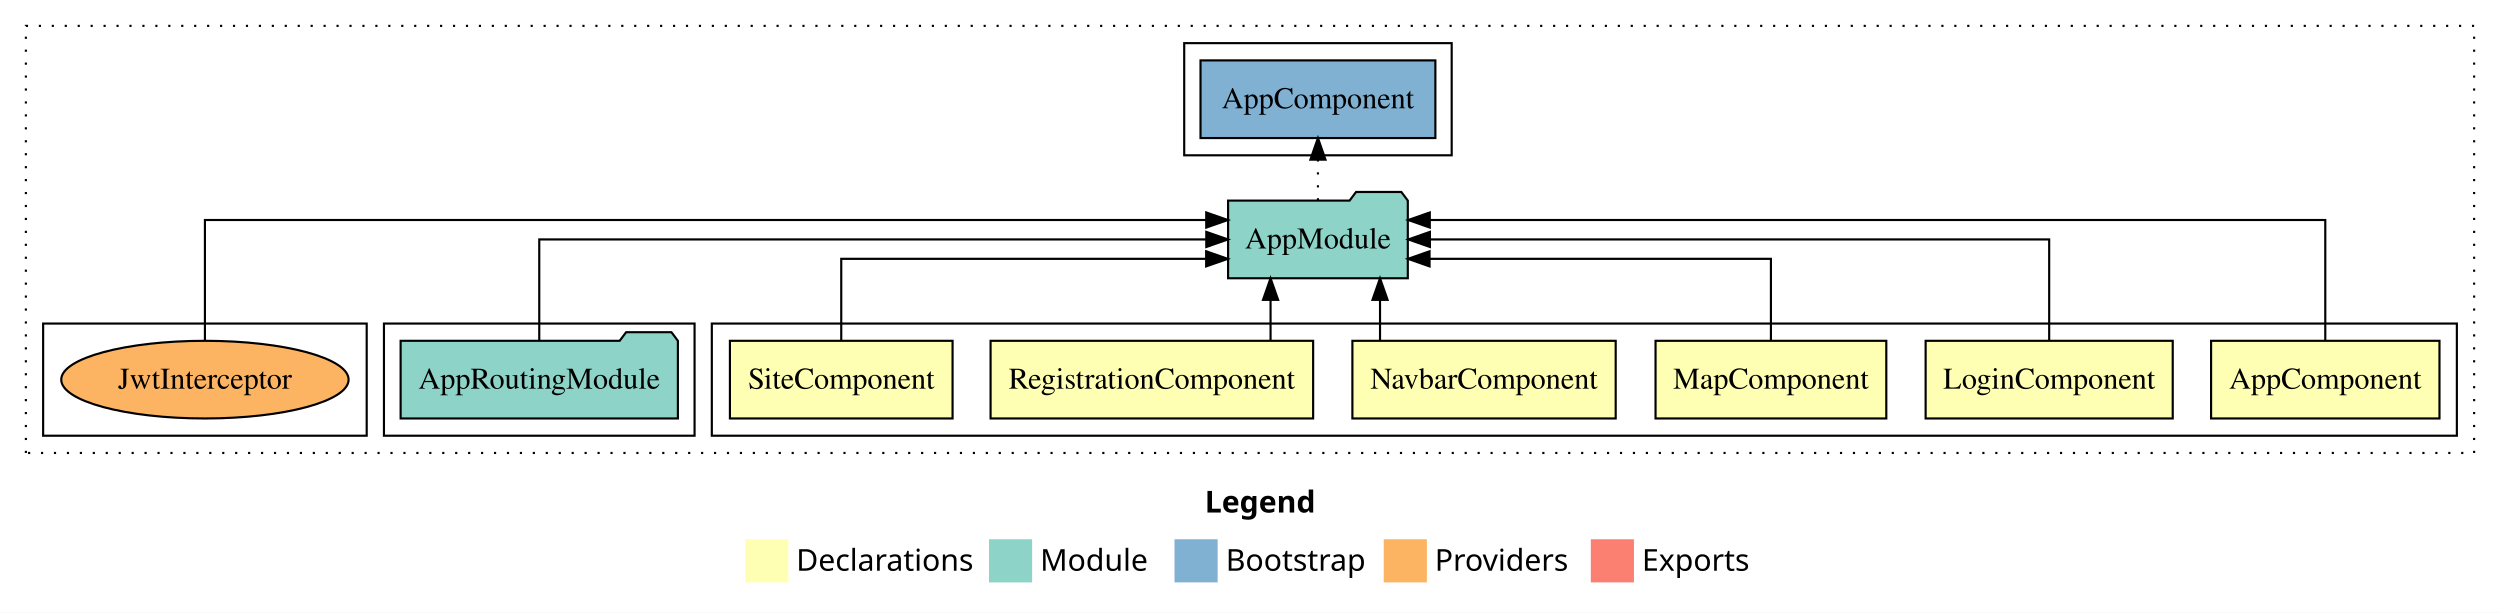
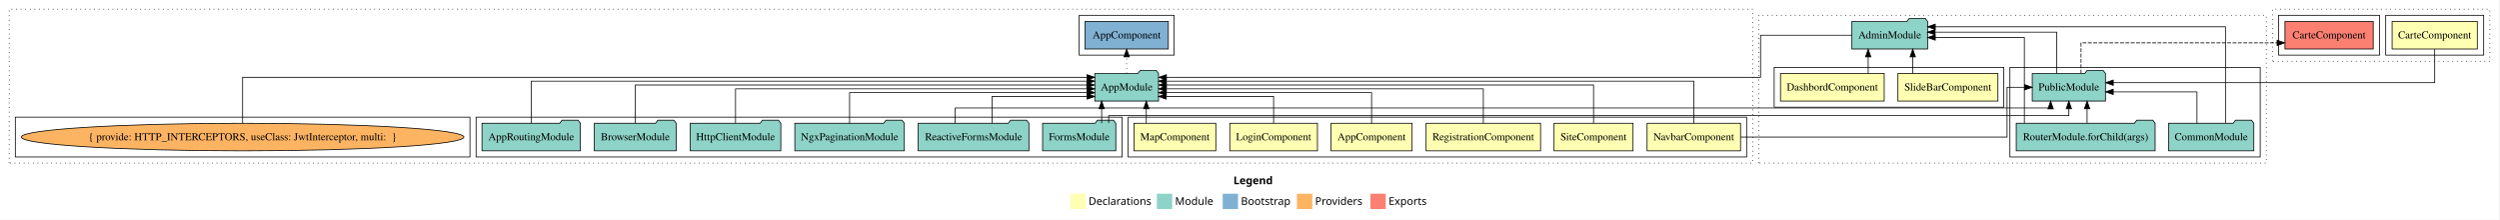
- <svg xmlns="http://www.w3.org/2000/svg" width="1159pt" height="284pt" viewBox="0.00 0.00 1159.00 284.00">
-   <g id="graph0" class="graph" transform="scale(1 1) rotate(0) translate(4 280)">
-     <polygon fill="white" stroke="transparent" points="-4,4 -4,-280 1155,-280 1155,4 -4,4" />
-     <text text-anchor="start" x="554.51" y="-42.4" font-family="Times-12" font-weight="bold" font-size="14.00">Legend</text>
-     <polygon fill="#ffffb3" stroke="transparent" points="341.5,-10 341.5,-30 361.5,-30 361.5,-10 341.5,-10" />
-     <text text-anchor="start" x="365.13" y="-15.4" font-family="Times-12" font-size="14.00">  Declarations</text>
-     <polygon fill="#8dd3c7" stroke="transparent" points="454.5,-10 454.5,-30 474.5,-30 474.5,-10 454.5,-10" />
-     <text text-anchor="start" x="478.23" y="-15.4" font-family="Times-12" font-size="14.00">  Module</text>
-     <polygon fill="#80b1d3" stroke="transparent" points="540.5,-10 540.5,-30 560.5,-30 560.5,-10 540.5,-10" />
-     <text text-anchor="start" x="564.28" y="-15.4" font-family="Times-12" font-size="14.00">  Bootstrap</text>
-     <polygon fill="#fdb462" stroke="transparent" points="637.5,-10 637.5,-30 657.5,-30 657.5,-10 637.5,-10" />
-     <text text-anchor="start" x="661.17" y="-15.4" font-family="Times-12" font-size="14.00">  Providers</text>
-     <polygon fill="#fb8072" stroke="transparent" points="733.5,-10 733.5,-30 753.5,-30 753.5,-10 733.5,-10" />
-     <text text-anchor="start" x="757.23" y="-15.4" font-family="Times-12" font-size="14.00">  Exports</text>
+ <svg xmlns="http://www.w3.org/2000/svg" width="3265pt" height="287pt" viewBox="0.00 0.00 3265.00 287.00">
+   <g id="graph0" class="graph" transform="scale(1 1) rotate(0) translate(4 283)">
+     <polygon fill="white" stroke="transparent" points="-4,4 -4,-283 3261,-283 3261,4 -4,4" />
+     <text text-anchor="start" x="1607.51" y="-42.4" font-family="Times-12" font-weight="bold" font-size="14.00">Legend</text>
+     <polygon fill="#ffffb3" stroke="transparent" points="1394.5,-10 1394.5,-30 1414.5,-30 1414.5,-10 1394.5,-10" />
+     <text text-anchor="start" x="1418.13" y="-15.4" font-family="Times-12" font-size="14.00">  Declarations</text>
+     <polygon fill="#8dd3c7" stroke="transparent" points="1507.5,-10 1507.5,-30 1527.5,-30 1527.5,-10 1507.5,-10" />
+     <text text-anchor="start" x="1531.23" y="-15.4" font-family="Times-12" font-size="14.00">  Module</text>
+     <polygon fill="#80b1d3" stroke="transparent" points="1593.5,-10 1593.5,-30 1613.5,-30 1613.5,-10 1593.5,-10" />
+     <text text-anchor="start" x="1617.28" y="-15.4" font-family="Times-12" font-size="14.00">  Bootstrap</text>
+     <polygon fill="#fdb462" stroke="transparent" points="1690.5,-10 1690.5,-30 1710.5,-30 1710.5,-10 1690.5,-10" />
+     <text text-anchor="start" x="1714.17" y="-15.4" font-family="Times-12" font-size="14.00">  Providers</text>
+     <polygon fill="#fb8072" stroke="transparent" points="1786.5,-10 1786.5,-30 1806.5,-30 1806.5,-10 1786.5,-10" />
+     <text text-anchor="start" x="1810.23" y="-15.4" font-family="Times-12" font-size="14.00">  Exports</text>
    <g id="clust1" class="cluster">
-       <polygon fill="none" stroke="black" stroke-dasharray="1,5" points="8,-70 8,-268 1143,-268 1143,-70 8,-70" />
+       <polygon fill="none" stroke="black" stroke-dasharray="1,5" points="2294,-70 2294,-263 2957,-263 2957,-70 2294,-70" />
    </g>
    <g id="clust2" class="cluster">
-       <polygon fill="none" stroke="black" points="326,-78 326,-130 1135,-130 1135,-78 326,-78" />
+       <polygon fill="none" stroke="black" points="2314,-143 2314,-195 2614,-195 2614,-143 2314,-143" />
+     </g>
+     <g id="clust5" class="cluster">
+       <polygon fill="none" stroke="black" points="2622,-78 2622,-195 2949,-195 2949,-78 2622,-78" />
    </g>
    <g id="clust9" class="cluster">
-       <polygon fill="none" stroke="black" points="174,-78 174,-130 318,-130 318,-78 174,-78" />
-     </g>
-     <g id="clust11" class="cluster">
-       <polygon fill="none" stroke="black" points="545,-208 545,-260 669,-260 669,-208 545,-208" />
-     </g>
-     <g id="clust12" class="cluster">
-       <polygon fill="none" stroke="black" points="16,-78 16,-130 166,-130 166,-78 16,-78" />
+       <polygon fill="none" stroke="black" stroke-dasharray="1,5" points="8,-70 8,-271 2286,-271 2286,-70 8,-70" />
+     </g>
+     <g id="clust10" class="cluster">
+       <polygon fill="none" stroke="black" points="1470,-78 1470,-130 2278,-130 2278,-78 1470,-78" />
+     </g>
+     <g id="clust17" class="cluster">
+       <polygon fill="none" stroke="black" points="618,-78 618,-130 1462,-130 1462,-78 618,-78" />
+     </g>
+     <g id="clust19" class="cluster">
+       <polygon fill="none" stroke="black" points="1406,-211 1406,-263 1530,-263 1530,-211 1406,-211" />
+     </g>
+     <g id="clust20" class="cluster">
+       <polygon fill="none" stroke="black" points="16,-78 16,-130 610,-130 610,-78 16,-78" />
+     </g>
+     <g id="clust21" class="cluster">
+       <polygon fill="none" stroke="black" stroke-dasharray="1,5" points="2965,-203 2965,-271 3249,-271 3249,-203 2965,-203" />
+     </g>
+     <g id="clust22" class="cluster">
+       <polygon fill="none" stroke="black" points="3113,-211 3113,-263 3241,-263 3241,-211 3113,-211" />
+     </g>
+     <g id="clust26" class="cluster">
+       <polygon fill="none" stroke="black" points="2973,-211 2973,-263 3105,-263 3105,-211 2973,-211" />
    </g>
    <g id="node1" class="node">
-       <polygon fill="#ffffb3" stroke="black" points="1126.94,-122 1021.06,-122 1021.06,-86 1126.94,-86 1126.94,-122" />
-       <text text-anchor="middle" x="1074" y="-99.8" font-family="Times,serif" font-size="14.00">AppComponent</text>
+       <polygon fill="#ffffb3" stroke="black" points="2606.32,-187 2475.68,-187 2475.68,-151 2606.32,-151 2606.32,-187" />
+       <text text-anchor="middle" x="2541" y="-164.8" font-family="Times,serif" font-size="14.00">SlideBarComponent</text>
+     </g>
+     <g id="node3" class="node">
+       <polygon fill="#8dd3c7" stroke="black" points="2514.44,-255 2511.44,-259 2490.44,-259 2487.44,-255 2415.56,-255 2415.56,-219 2514.44,-219 2514.44,-255" />
+       <text text-anchor="middle" x="2465" y="-232.8" font-family="Times,serif" font-size="14.00">AdminModule</text>
+     </g>
+     <g id="edge1" class="edge">
+       <path fill="none" stroke="black" d="M2495.03,-187.22C2495.03,-187.22 2495.03,-208.73 2495.03,-208.73" />
+       <polygon fill="black" stroke="black" points="2491.53,-208.73 2495.03,-218.73 2498.53,-208.73 2491.53,-208.73" />
+     </g>
+     <g id="node2" class="node">
+       <polygon fill="#ffffb3" stroke="black" points="2457.76,-187 2322.24,-187 2322.24,-151 2457.76,-151 2457.76,-187" />
+       <text text-anchor="middle" x="2390" y="-164.8" font-family="Times,serif" font-size="14.00">DashbordComponent</text>
+     </g>
+     <g id="edge2" class="edge">
+       <path fill="none" stroke="black" d="M2436.83,-187.22C2436.83,-187.22 2436.83,-208.73 2436.83,-208.73" />
+       <polygon fill="black" stroke="black" points="2433.33,-208.73 2436.83,-218.73 2440.33,-208.73 2433.33,-208.73" />
+     </g>
+     <g id="node13" class="node">
+       <polygon fill="#8dd3c7" stroke="black" points="1509.66,-187 1506.66,-191 1485.66,-191 1482.66,-187 1426.34,-187 1426.34,-151 1509.66,-151 1509.66,-187" />
+       <text text-anchor="middle" x="1468" y="-164.8" font-family="Times,serif" font-size="14.00">AppModule</text>
+     </g>
+     <g id="edge15" class="edge">
+       <path fill="none" stroke="black" d="M2415.72,-237C2365.89,-237 2296.19,-237 2296.19,-237 2296.19,-237 2296.19,-182 2296.19,-182 2296.19,-182 1519.92,-182 1519.92,-182" />
+       <polygon fill="black" stroke="black" points="1519.92,-178.5 1509.92,-182 1519.92,-185.5 1519.92,-178.5" />
+     </g>
+     <g id="node4" class="node">
+       <polygon fill="#8dd3c7" stroke="black" points="2940.67,-122 2937.67,-126 2916.67,-126 2913.67,-122 2829.33,-122 2829.33,-86 2940.67,-86 2940.67,-122" />
+       <text text-anchor="middle" x="2885" y="-99.8" font-family="Times,serif" font-size="14.00">CommonModule</text>
+     </g>
+     <g id="edge3" class="edge">
+       <path fill="none" stroke="black" d="M2903.61,-122.24C2903.61,-160.99 2903.61,-248 2903.61,-248 2903.61,-248 2524.46,-248 2524.46,-248" />
+       <polygon fill="black" stroke="black" points="2524.46,-244.5 2514.46,-248 2524.46,-251.5 2524.46,-244.5" />
+     </g>
+     <g id="node5" class="node">
+       <polygon fill="#8dd3c7" stroke="black" points="2746.83,-187 2743.83,-191 2722.83,-191 2719.83,-187 2651.17,-187 2651.17,-151 2746.83,-151 2746.83,-187" />
+       <text text-anchor="middle" x="2699" y="-164.8" font-family="Times,serif" font-size="14.00">PublicModule</text>
+     </g>
+     <g id="edge23" class="edge">
+       <path fill="none" stroke="black" d="M2866.39,-122.02C2866.39,-139.37 2866.39,-163 2866.39,-163 2866.39,-163 2756.97,-163 2756.97,-163" />
+       <polygon fill="black" stroke="black" points="2756.97,-159.5 2746.97,-163 2756.97,-166.5 2756.97,-159.5" />
+     </g>
+     <g id="edge4" class="edge">
+       <path fill="none" stroke="black" d="M2683.11,-187.17C2683.11,-208.5 2683.11,-241 2683.11,-241 2683.11,-241 2524.22,-241 2524.22,-241" />
+       <polygon fill="black" stroke="black" points="2524.22,-237.5 2514.22,-241 2524.22,-244.5 2524.22,-237.5" />
+     </g>
+     <g id="node23" class="node">
+       <polygon fill="#fb8072" stroke="black" points="3096.65,-255 2981.35,-255 2981.35,-219 3096.65,-219 3096.65,-255" />
+       <text text-anchor="middle" x="3039" y="-232.8" font-family="Times,serif" font-size="14.00">CarteComponent </text>
+     </g>
+     <g id="edge27" class="edge">
+       <path fill="none" stroke="black" stroke-dasharray="5,2" d="M2714.89,-187.03C2714.89,-204.06 2714.89,-227 2714.89,-227 2714.89,-227 2971.06,-227 2971.06,-227" />
+       <polygon fill="black" stroke="black" points="2971.06,-230.5 2981.06,-227 2971.06,-223.5 2971.06,-230.5" />
+     </g>
+     <g id="node6" class="node">
+       <polygon fill="#8dd3c7" stroke="black" points="2811.73,-122 2808.73,-126 2787.73,-126 2784.73,-122 2630.27,-122 2630.27,-86 2811.73,-86 2811.73,-122" />
+       <text text-anchor="middle" x="2721" y="-99.8" font-family="Times,serif" font-size="14.00">RouterModule.forChild(args)</text>
+     </g>
+     <g id="edge5" class="edge">
+       <path fill="none" stroke="black" d="M2640.86,-122.08C2640.86,-157.8 2640.86,-234 2640.86,-234 2640.86,-234 2524.45,-234 2524.45,-234" />
+       <polygon fill="black" stroke="black" points="2524.45,-230.5 2514.45,-234 2524.45,-237.5 2524.45,-230.5" />
+     </g>
+     <g id="edge26" class="edge">
+       <path fill="none" stroke="black" d="M2722.83,-122.11C2722.83,-122.11 2722.83,-140.99 2722.83,-140.99" />
+       <polygon fill="black" stroke="black" points="2719.33,-140.99 2722.83,-150.99 2726.33,-140.99 2719.33,-140.99" />
    </g>
    <g id="node7" class="node">
-       <polygon fill="#8dd3c7" stroke="black" points="648.66,-187 645.66,-191 624.66,-191 621.66,-187 565.34,-187 565.34,-151 648.66,-151 648.66,-187" />
-       <text text-anchor="middle" x="607" y="-164.8" font-family="Times,serif" font-size="14.00">AppModule</text>
-     </g>
-     <g id="edge1" class="edge">
-       <path fill="none" stroke="black" d="M1074,-122.29C1074,-144.21 1074,-178 1074,-178 1074,-178 658.85,-178 658.85,-178" />
-       <polygon fill="black" stroke="black" points="658.85,-174.5 648.85,-178 658.85,-181.5 658.85,-174.5" />
-     </g>
-     <g id="node2" class="node">
-       <polygon fill="#ffffb3" stroke="black" points="1003.28,-122 888.72,-122 888.72,-86 1003.28,-86 1003.28,-122" />
-       <text text-anchor="middle" x="946" y="-99.8" font-family="Times,serif" font-size="14.00">LoginComponent</text>
-     </g>
-     <g id="edge2" class="edge">
-       <path fill="none" stroke="black" d="M946,-122.11C946,-141.34 946,-169 946,-169 946,-169 658.91,-169 658.91,-169" />
-       <polygon fill="black" stroke="black" points="658.91,-165.5 648.91,-169 658.91,-172.5 658.91,-165.5" />
-     </g>
-     <g id="node3" class="node">
-       <polygon fill="#ffffb3" stroke="black" points="870.49,-122 763.51,-122 763.51,-86 870.49,-86 870.49,-122" />
-       <text text-anchor="middle" x="817" y="-99.8" font-family="Times,serif" font-size="14.00">MapComponent</text>
-     </g>
-     <g id="edge3" class="edge">
-       <path fill="none" stroke="black" d="M817,-122.03C817,-138.4 817,-160 817,-160 817,-160 658.74,-160 658.74,-160" />
-       <polygon fill="black" stroke="black" points="658.74,-156.5 648.74,-160 658.74,-163.5 658.74,-156.5" />
-     </g>
-     <g id="node4" class="node">
-       <polygon fill="#ffffb3" stroke="black" points="745.03,-122 622.97,-122 622.97,-86 745.03,-86 745.03,-122" />
-       <text text-anchor="middle" x="684" y="-99.8" font-family="Times,serif" font-size="14.00">NavbarComponent</text>
-     </g>
-     <g id="edge4" class="edge">
-       <path fill="none" stroke="black" d="M635.78,-122.11C635.78,-122.11 635.78,-140.99 635.78,-140.99" />
-       <polygon fill="black" stroke="black" points="632.28,-140.99 635.78,-150.99 639.28,-140.99 632.28,-140.99" />
-     </g>
-     <g id="node5" class="node">
-       <polygon fill="#ffffb3" stroke="black" points="604.77,-122 455.23,-122 455.23,-86 604.77,-86 604.77,-122" />
-       <text text-anchor="middle" x="530" y="-99.8" font-family="Times,serif" font-size="14.00">RegistrationComponent</text>
-     </g>
-     <g id="edge5" class="edge">
-       <path fill="none" stroke="black" d="M585.03,-122.11C585.03,-122.11 585.03,-140.99 585.03,-140.99" />
-       <polygon fill="black" stroke="black" points="581.53,-140.99 585.03,-150.99 588.53,-140.99 581.53,-140.99" />
-     </g>
-     <g id="node6" class="node">
-       <polygon fill="#ffffb3" stroke="black" points="437.61,-122 334.39,-122 334.39,-86 437.61,-86 437.61,-122" />
-       <text text-anchor="middle" x="386" y="-99.8" font-family="Times,serif" font-size="14.00">SiteComponent</text>
+       <polygon fill="#ffffb3" stroke="black" points="1840.94,-122 1735.06,-122 1735.06,-86 1840.94,-86 1840.94,-122" />
+       <text text-anchor="middle" x="1788" y="-99.8" font-family="Times,serif" font-size="14.00">AppComponent</text>
    </g>
    <g id="edge6" class="edge">
-       <path fill="none" stroke="black" d="M386,-122.03C386,-138.4 386,-160 386,-160 386,-160 555.17,-160 555.17,-160" />
-       <polygon fill="black" stroke="black" points="555.17,-163.5 565.17,-160 555.17,-156.5 555.17,-163.5" />
+       <path fill="none" stroke="black" d="M1788,-122.03C1788,-139.06 1788,-162 1788,-162 1788,-162 1519.83,-162 1519.83,-162" />
+       <polygon fill="black" stroke="black" points="1519.83,-158.5 1509.83,-162 1519.83,-165.5 1519.83,-158.5" />
+     </g>
+     <g id="node8" class="node">
+       <polygon fill="#ffffb3" stroke="black" points="1717.28,-122 1602.72,-122 1602.72,-86 1717.28,-86 1717.28,-122" />
+       <text text-anchor="middle" x="1660" y="-99.8" font-family="Times,serif" font-size="14.00">LoginComponent</text>
+     </g>
+     <g id="edge7" class="edge">
+       <path fill="none" stroke="black" d="M1660,-122.24C1660,-137.57 1660,-157 1660,-157 1660,-157 1519.66,-157 1519.66,-157" />
+       <polygon fill="black" stroke="black" points="1519.66,-153.5 1509.66,-157 1519.66,-160.5 1519.66,-153.5" />
    </g>
    <g id="node9" class="node">
-       <polygon fill="#80b1d3" stroke="black" points="661.44,-252 552.56,-252 552.56,-216 661.44,-216 661.44,-252" />
-       <text text-anchor="middle" x="607" y="-229.8" font-family="Times,serif" font-size="14.00">AppComponent </text>
+       <polygon fill="#ffffb3" stroke="black" points="1584.49,-122 1477.51,-122 1477.51,-86 1584.49,-86 1584.49,-122" />
+       <text text-anchor="middle" x="1531" y="-99.8" font-family="Times,serif" font-size="14.00">MapComponent</text>
    </g>
    <g id="edge8" class="edge">
-       <path fill="none" stroke="black" stroke-dasharray="1,5" d="M607,-187.11C607,-187.11 607,-205.99 607,-205.99" />
-       <polygon fill="black" stroke="black" points="603.5,-205.99 607,-215.99 610.5,-205.99 603.5,-205.99" />
-     </g>
-     <g id="node8" class="node">
-       <polygon fill="#8dd3c7" stroke="black" points="310.27,-122 307.27,-126 286.27,-126 283.27,-122 181.73,-122 181.73,-86 310.27,-86 310.27,-122" />
-       <text text-anchor="middle" x="246" y="-99.8" font-family="Times,serif" font-size="14.00">AppRoutingModule</text>
-     </g>
-     <g id="edge7" class="edge">
-       <path fill="none" stroke="black" d="M246,-122.11C246,-141.34 246,-169 246,-169 246,-169 555.24,-169 555.24,-169" />
-       <polygon fill="black" stroke="black" points="555.24,-172.5 565.24,-169 555.24,-165.5 555.24,-172.5" />
+       <path fill="none" stroke="black" d="M1493.67,-122.11C1493.67,-122.11 1493.67,-140.99 1493.67,-140.99" />
+       <polygon fill="black" stroke="black" points="1490.17,-140.99 1493.67,-150.99 1497.17,-140.99 1490.17,-140.99" />
    </g>
    <g id="node10" class="node">
-       <ellipse fill="#fdb462" stroke="black" cx="91" cy="-104" rx="66.61" ry="18" />
-       <text text-anchor="middle" x="91" y="-99.8" font-family="Times,serif" font-size="14.00">JwtInterceptor</text>
+       <polygon fill="#ffffb3" stroke="black" points="2129.61,-122 2026.39,-122 2026.39,-86 2129.61,-86 2129.61,-122" />
+       <text text-anchor="middle" x="2078" y="-99.8" font-family="Times,serif" font-size="14.00">SiteComponent</text>
    </g>
    <g id="edge9" class="edge">
-       <path fill="none" stroke="black" d="M91,-122.29C91,-144.21 91,-178 91,-178 91,-178 555.21,-178 555.21,-178" />
-       <polygon fill="black" stroke="black" points="555.21,-181.5 565.21,-178 555.21,-174.5 555.21,-181.5" />
+       <path fill="none" stroke="black" d="M2078,-122.22C2078,-142.37 2078,-172 2078,-172 2078,-172 1519.93,-172 1519.93,-172" />
+       <polygon fill="black" stroke="black" points="1519.93,-168.5 1509.93,-172 1519.93,-175.5 1519.93,-168.5" />
+     </g>
+     <g id="node11" class="node">
+       <polygon fill="#ffffb3" stroke="black" points="2270.03,-122 2147.97,-122 2147.97,-86 2270.03,-86 2270.03,-122" />
+       <text text-anchor="middle" x="2209" y="-99.8" font-family="Times,serif" font-size="14.00">NavbarComponent</text>
+     </g>
+     <g id="edge21" class="edge">
+       <path fill="none" stroke="black" d="M2270.27,-104C2384.45,-104 2618.27,-104 2618.27,-104 2618.27,-104 2618.27,-169 2618.27,-169 2618.27,-169 2641.11,-169 2641.11,-169" />
+       <polygon fill="black" stroke="black" points="2641.11,-172.5 2651.11,-169 2641.11,-165.5 2641.11,-172.5" />
+     </g>
+     <g id="edge10" class="edge">
+       <path fill="none" stroke="black" d="M2209,-122.04C2209,-143.66 2209,-177 2209,-177 2209,-177 1519.69,-177 1519.69,-177" />
+       <polygon fill="black" stroke="black" points="1519.69,-173.5 1509.69,-177 1519.69,-180.5 1519.69,-173.5" />
+     </g>
+     <g id="node12" class="node">
+       <polygon fill="#ffffb3" stroke="black" points="2008.77,-122 1859.23,-122 1859.23,-86 2008.77,-86 2008.77,-122" />
+       <text text-anchor="middle" x="1934" y="-99.8" font-family="Times,serif" font-size="14.00">RegistrationComponent</text>
+     </g>
+     <g id="edge11" class="edge">
+       <path fill="none" stroke="black" d="M1934,-122.22C1934,-140.83 1934,-167 1934,-167 1934,-167 1519.76,-167 1519.76,-167" />
+       <polygon fill="black" stroke="black" points="1519.76,-163.5 1509.76,-167 1519.76,-170.5 1519.76,-163.5" />
+     </g>
+     <g id="node20" class="node">
+       <polygon fill="#80b1d3" stroke="black" points="1522.44,-255 1413.56,-255 1413.56,-219 1522.44,-219 1522.44,-255" />
+       <text text-anchor="middle" x="1468" y="-232.8" font-family="Times,serif" font-size="14.00">AppComponent </text>
+     </g>
+     <g id="edge19" class="edge">
+       <path fill="none" stroke="black" stroke-dasharray="1,5" d="M1468,-187.22C1468,-187.22 1468,-208.73 1468,-208.73" />
+       <polygon fill="black" stroke="black" points="1464.5,-208.73 1468,-218.73 1471.5,-208.73 1464.5,-208.73" />
+     </g>
+     <g id="node14" class="node">
+       <polygon fill="#8dd3c7" stroke="black" points="879.47,-122 876.47,-126 855.47,-126 852.47,-122 772.53,-122 772.53,-86 879.47,-86 879.47,-122" />
+       <text text-anchor="middle" x="826" y="-99.8" font-family="Times,serif" font-size="14.00">BrowserModule</text>
+     </g>
+     <g id="edge12" class="edge">
+       <path fill="none" stroke="black" d="M826,-122.22C826,-142.37 826,-172 826,-172 826,-172 1415.88,-172 1415.88,-172" />
+       <polygon fill="black" stroke="black" points="1415.88,-175.5 1425.88,-172 1415.88,-168.5 1415.88,-175.5" />
+     </g>
+     <g id="node15" class="node">
+       <polygon fill="#8dd3c7" stroke="black" points="754.27,-122 751.27,-126 730.27,-126 727.27,-122 625.73,-122 625.73,-86 754.27,-86 754.27,-122" />
+       <text text-anchor="middle" x="690" y="-99.8" font-family="Times,serif" font-size="14.00">AppRoutingModule</text>
+     </g>
+     <g id="edge13" class="edge">
+       <path fill="none" stroke="black" d="M690,-122.04C690,-143.66 690,-177 690,-177 690,-177 1416.17,-177 1416.17,-177" />
+       <polygon fill="black" stroke="black" points="1416.17,-180.5 1426.17,-177 1416.17,-173.5 1416.17,-180.5" />
+     </g>
+     <g id="node16" class="node">
+       <polygon fill="#8dd3c7" stroke="black" points="1453.83,-122 1450.83,-126 1429.83,-126 1426.83,-122 1358.17,-122 1358.17,-86 1453.83,-86 1453.83,-122" />
+       <text text-anchor="middle" x="1406" y="-99.8" font-family="Times,serif" font-size="14.00">FormsModule</text>
+     </g>
+     <g id="edge24" class="edge">
+       <path fill="none" stroke="black" d="M1444.5,-122.21C1444.5,-127.55 1444.5,-132 1444.5,-132 1444.5,-132 2699,-132 2699,-132 2699,-132 2699,-140.93 2699,-140.93" />
+       <polygon fill="black" stroke="black" points="2695.5,-140.93 2699,-150.93 2702.5,-140.93 2695.5,-140.93" />
+     </g>
+     <g id="edge14" class="edge">
+       <path fill="none" stroke="black" d="M1435.34,-122.11C1435.34,-122.11 1435.34,-140.99 1435.34,-140.99" />
+       <polygon fill="black" stroke="black" points="1431.84,-140.99 1435.34,-150.99 1438.84,-140.99 1431.84,-140.99" />
+     </g>
+     <g id="node17" class="node">
+       <polygon fill="#8dd3c7" stroke="black" points="1016.16,-122 1013.16,-126 992.16,-126 989.16,-122 897.84,-122 897.84,-86 1016.16,-86 1016.16,-122" />
+       <text text-anchor="middle" x="957" y="-99.8" font-family="Times,serif" font-size="14.00">HttpClientModule</text>
+     </g>
+     <g id="edge16" class="edge">
+       <path fill="none" stroke="black" d="M957,-122.22C957,-140.83 957,-167 957,-167 957,-167 1416.18,-167 1416.18,-167" />
+       <polygon fill="black" stroke="black" points="1416.18,-170.5 1426.18,-167 1416.18,-163.5 1416.18,-170.5" />
+     </g>
+     <g id="node18" class="node">
+       <polygon fill="#8dd3c7" stroke="black" points="1340.3,-122 1337.3,-126 1316.3,-126 1313.3,-122 1195.7,-122 1195.7,-86 1340.3,-86 1340.3,-122" />
+       <text text-anchor="middle" x="1268" y="-99.8" font-family="Times,serif" font-size="14.00">ReactiveFormsModule</text>
+     </g>
+     <g id="edge25" class="edge">
+       <path fill="none" stroke="black" d="M1243.95,-122.11C1243.95,-131.9 1243.95,-142 1243.95,-142 1243.95,-142 2675.17,-142 2675.17,-142 2675.17,-142 2675.17,-142.88 2675.17,-142.88" />
+       <polygon fill="black" stroke="black" points="2671.67,-140.84 2675.17,-150.84 2678.67,-140.84 2671.67,-140.84" />
+     </g>
+     <g id="edge17" class="edge">
+       <path fill="none" stroke="black" d="M1292.05,-122.24C1292.05,-137.57 1292.05,-157 1292.05,-157 1292.05,-157 1416.3,-157 1416.3,-157" />
+       <polygon fill="black" stroke="black" points="1416.3,-160.5 1426.3,-157 1416.3,-153.5 1416.3,-160.5" />
+     </g>
+     <g id="node19" class="node">
+       <polygon fill="#8dd3c7" stroke="black" points="1177.54,-122 1174.54,-126 1153.54,-126 1150.54,-122 1034.46,-122 1034.46,-86 1177.54,-86 1177.54,-122" />
+       <text text-anchor="middle" x="1106" y="-99.8" font-family="Times,serif" font-size="14.00">NgxPaginationModule</text>
+     </g>
+     <g id="edge18" class="edge">
+       <path fill="none" stroke="black" d="M1106,-122.03C1106,-139.06 1106,-162 1106,-162 1106,-162 1416.12,-162 1416.12,-162" />
+       <polygon fill="black" stroke="black" points="1416.12,-165.5 1426.12,-162 1416.12,-158.5 1416.12,-165.5" />
+     </g>
+     <g id="node21" class="node">
+       <ellipse fill="#fdb462" stroke="black" cx="313" cy="-104" rx="289.13" ry="18" />
+       <text text-anchor="middle" x="313" y="-99.8" font-family="Times,serif" font-size="14.00">{ provide: HTTP_INTERCEPTORS, useClass: JwtInterceptor, multi:  }</text>
+     </g>
+     <g id="edge20" class="edge">
+       <path fill="none" stroke="black" d="M313,-122.09C313,-145.13 313,-182 313,-182 313,-182 1416.21,-182 1416.21,-182" />
+       <polygon fill="black" stroke="black" points="1416.21,-185.5 1426.21,-182 1416.21,-178.5 1416.21,-185.5" />
+     </g>
+     <g id="node22" class="node">
+       <polygon fill="#ffffb3" stroke="black" points="3232.65,-255 3121.35,-255 3121.35,-219 3232.65,-219 3232.65,-255" />
+       <text text-anchor="middle" x="3177" y="-232.8" font-family="Times,serif" font-size="14.00">CarteComponent</text>
+     </g>
+     <g id="edge22" class="edge">
+       <path fill="none" stroke="black" d="M3177,-218.73C3177,-200.44 3177,-175 3177,-175 3177,-175 2757.02,-175 2757.02,-175" />
+       <polygon fill="black" stroke="black" points="2757.02,-171.5 2747.02,-175 2757.02,-178.5 2757.02,-171.5" />
    </g>
  </g>
</svg>
